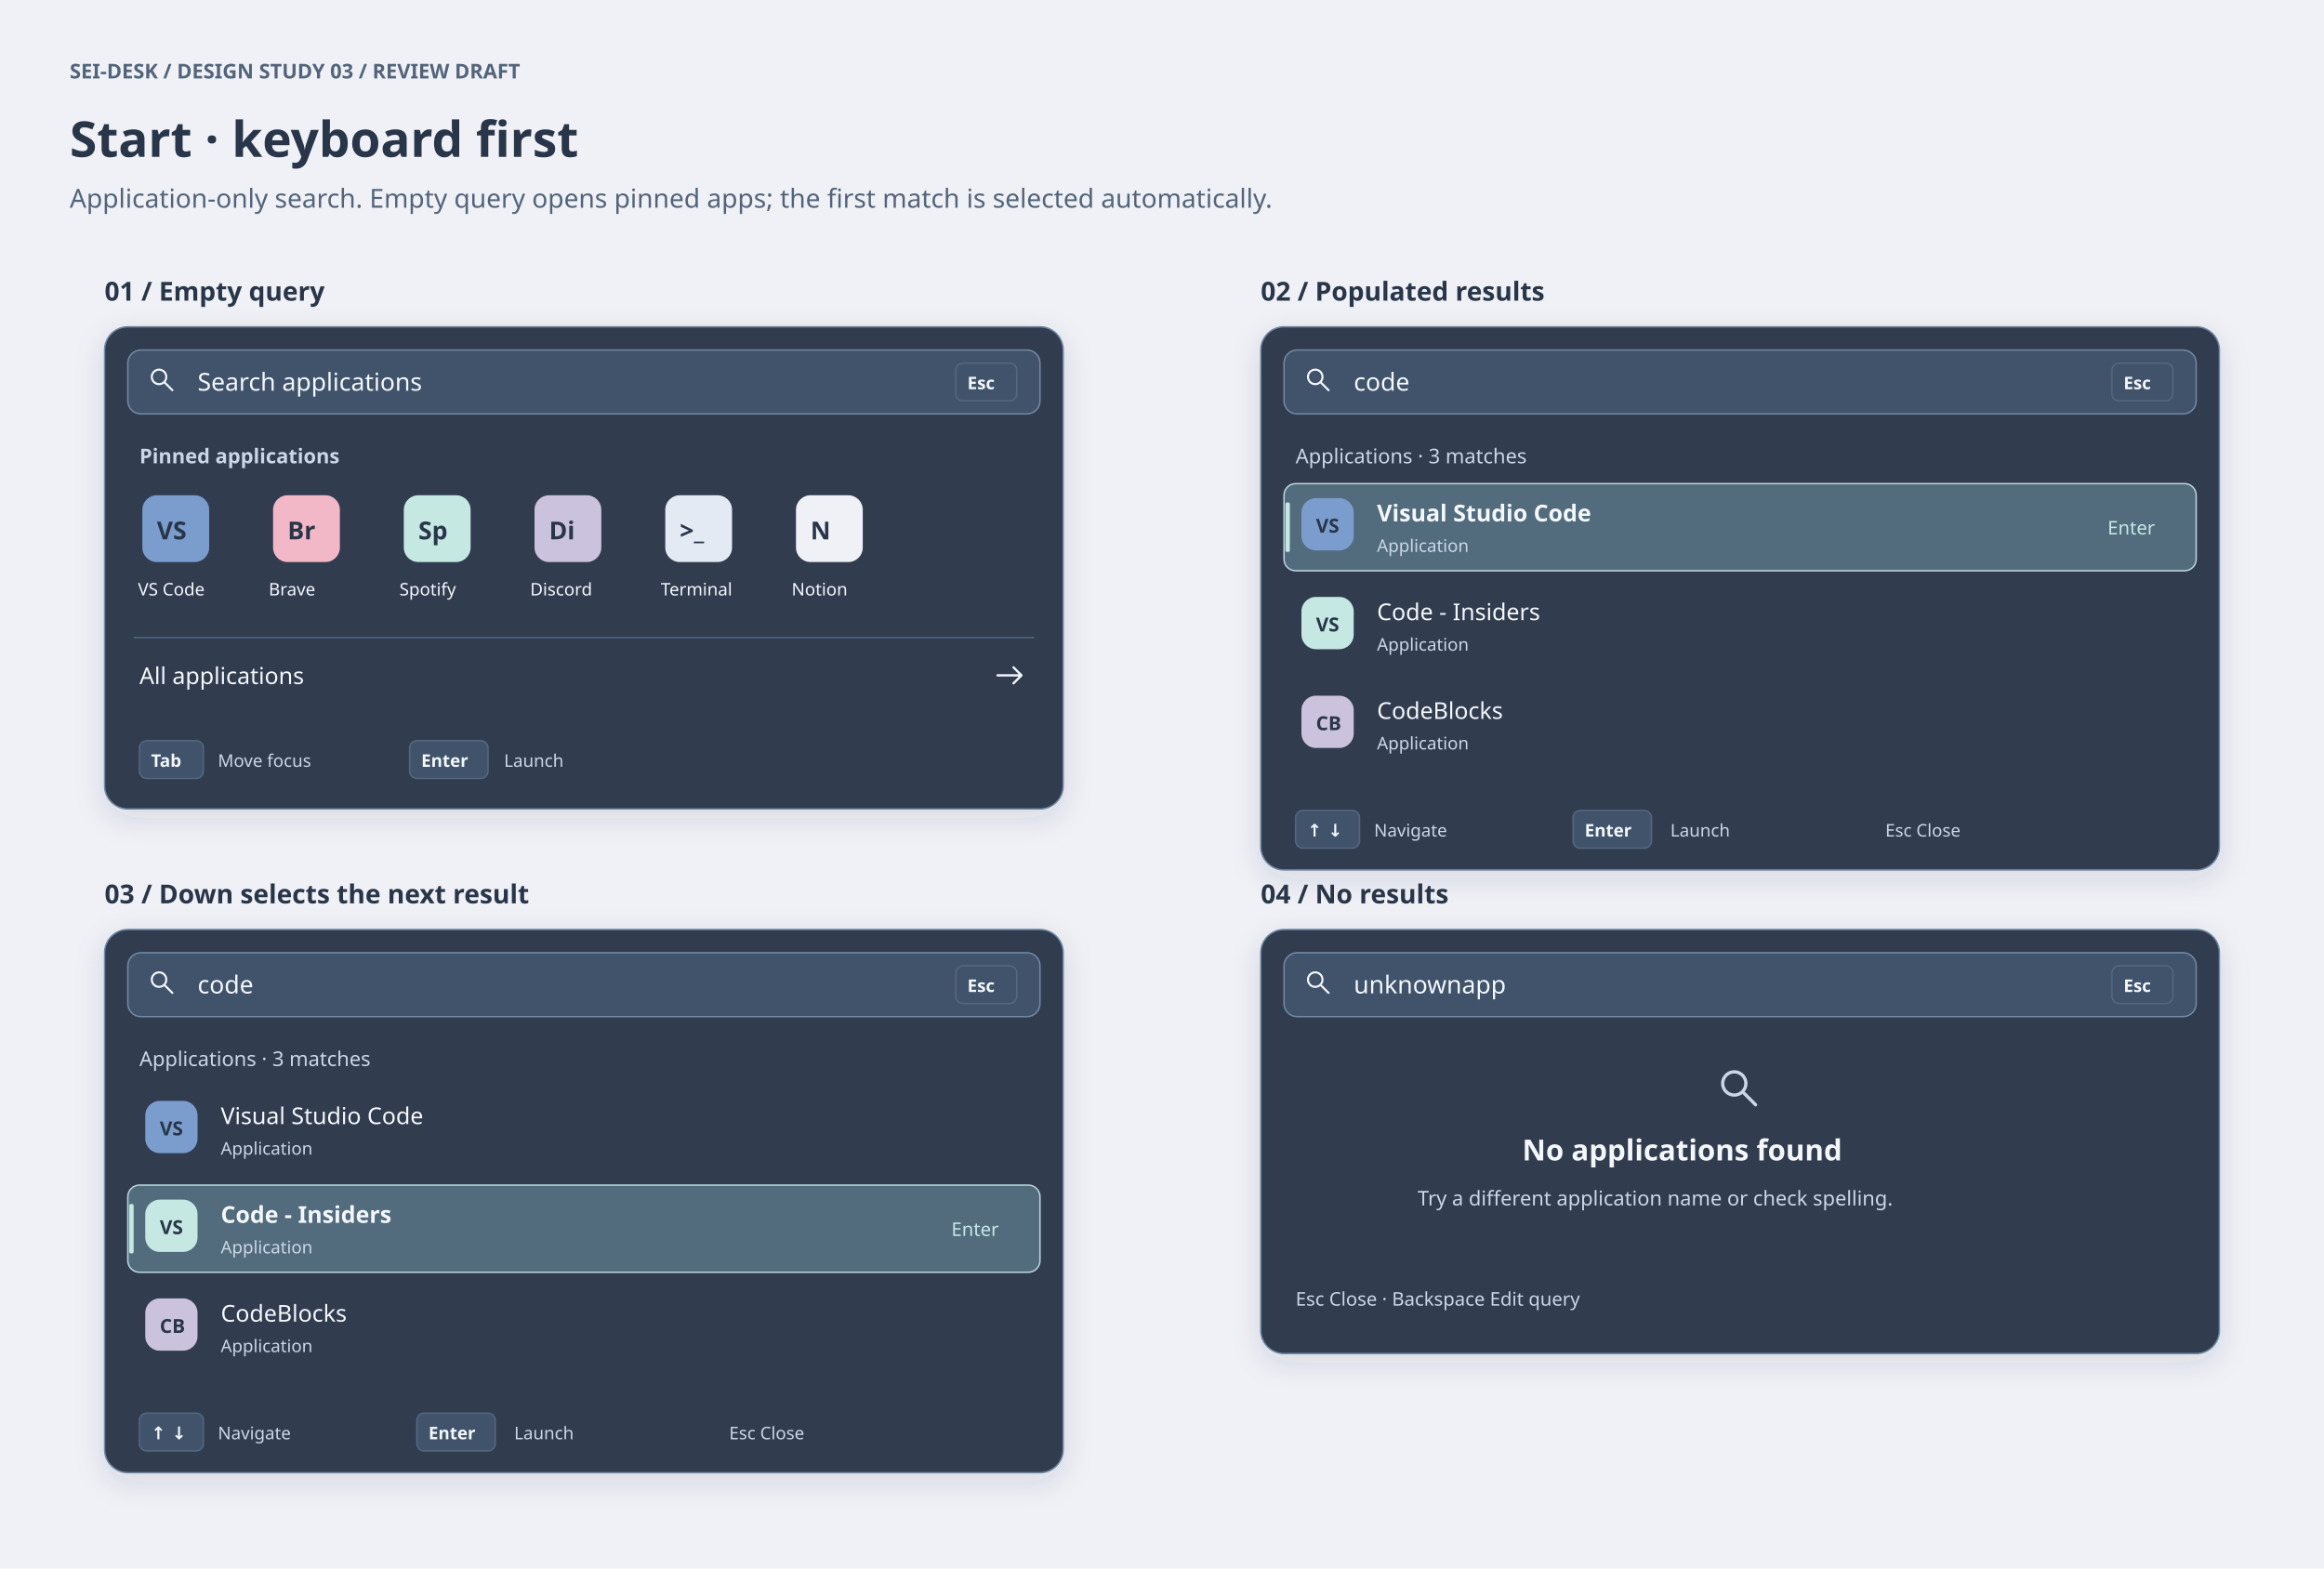
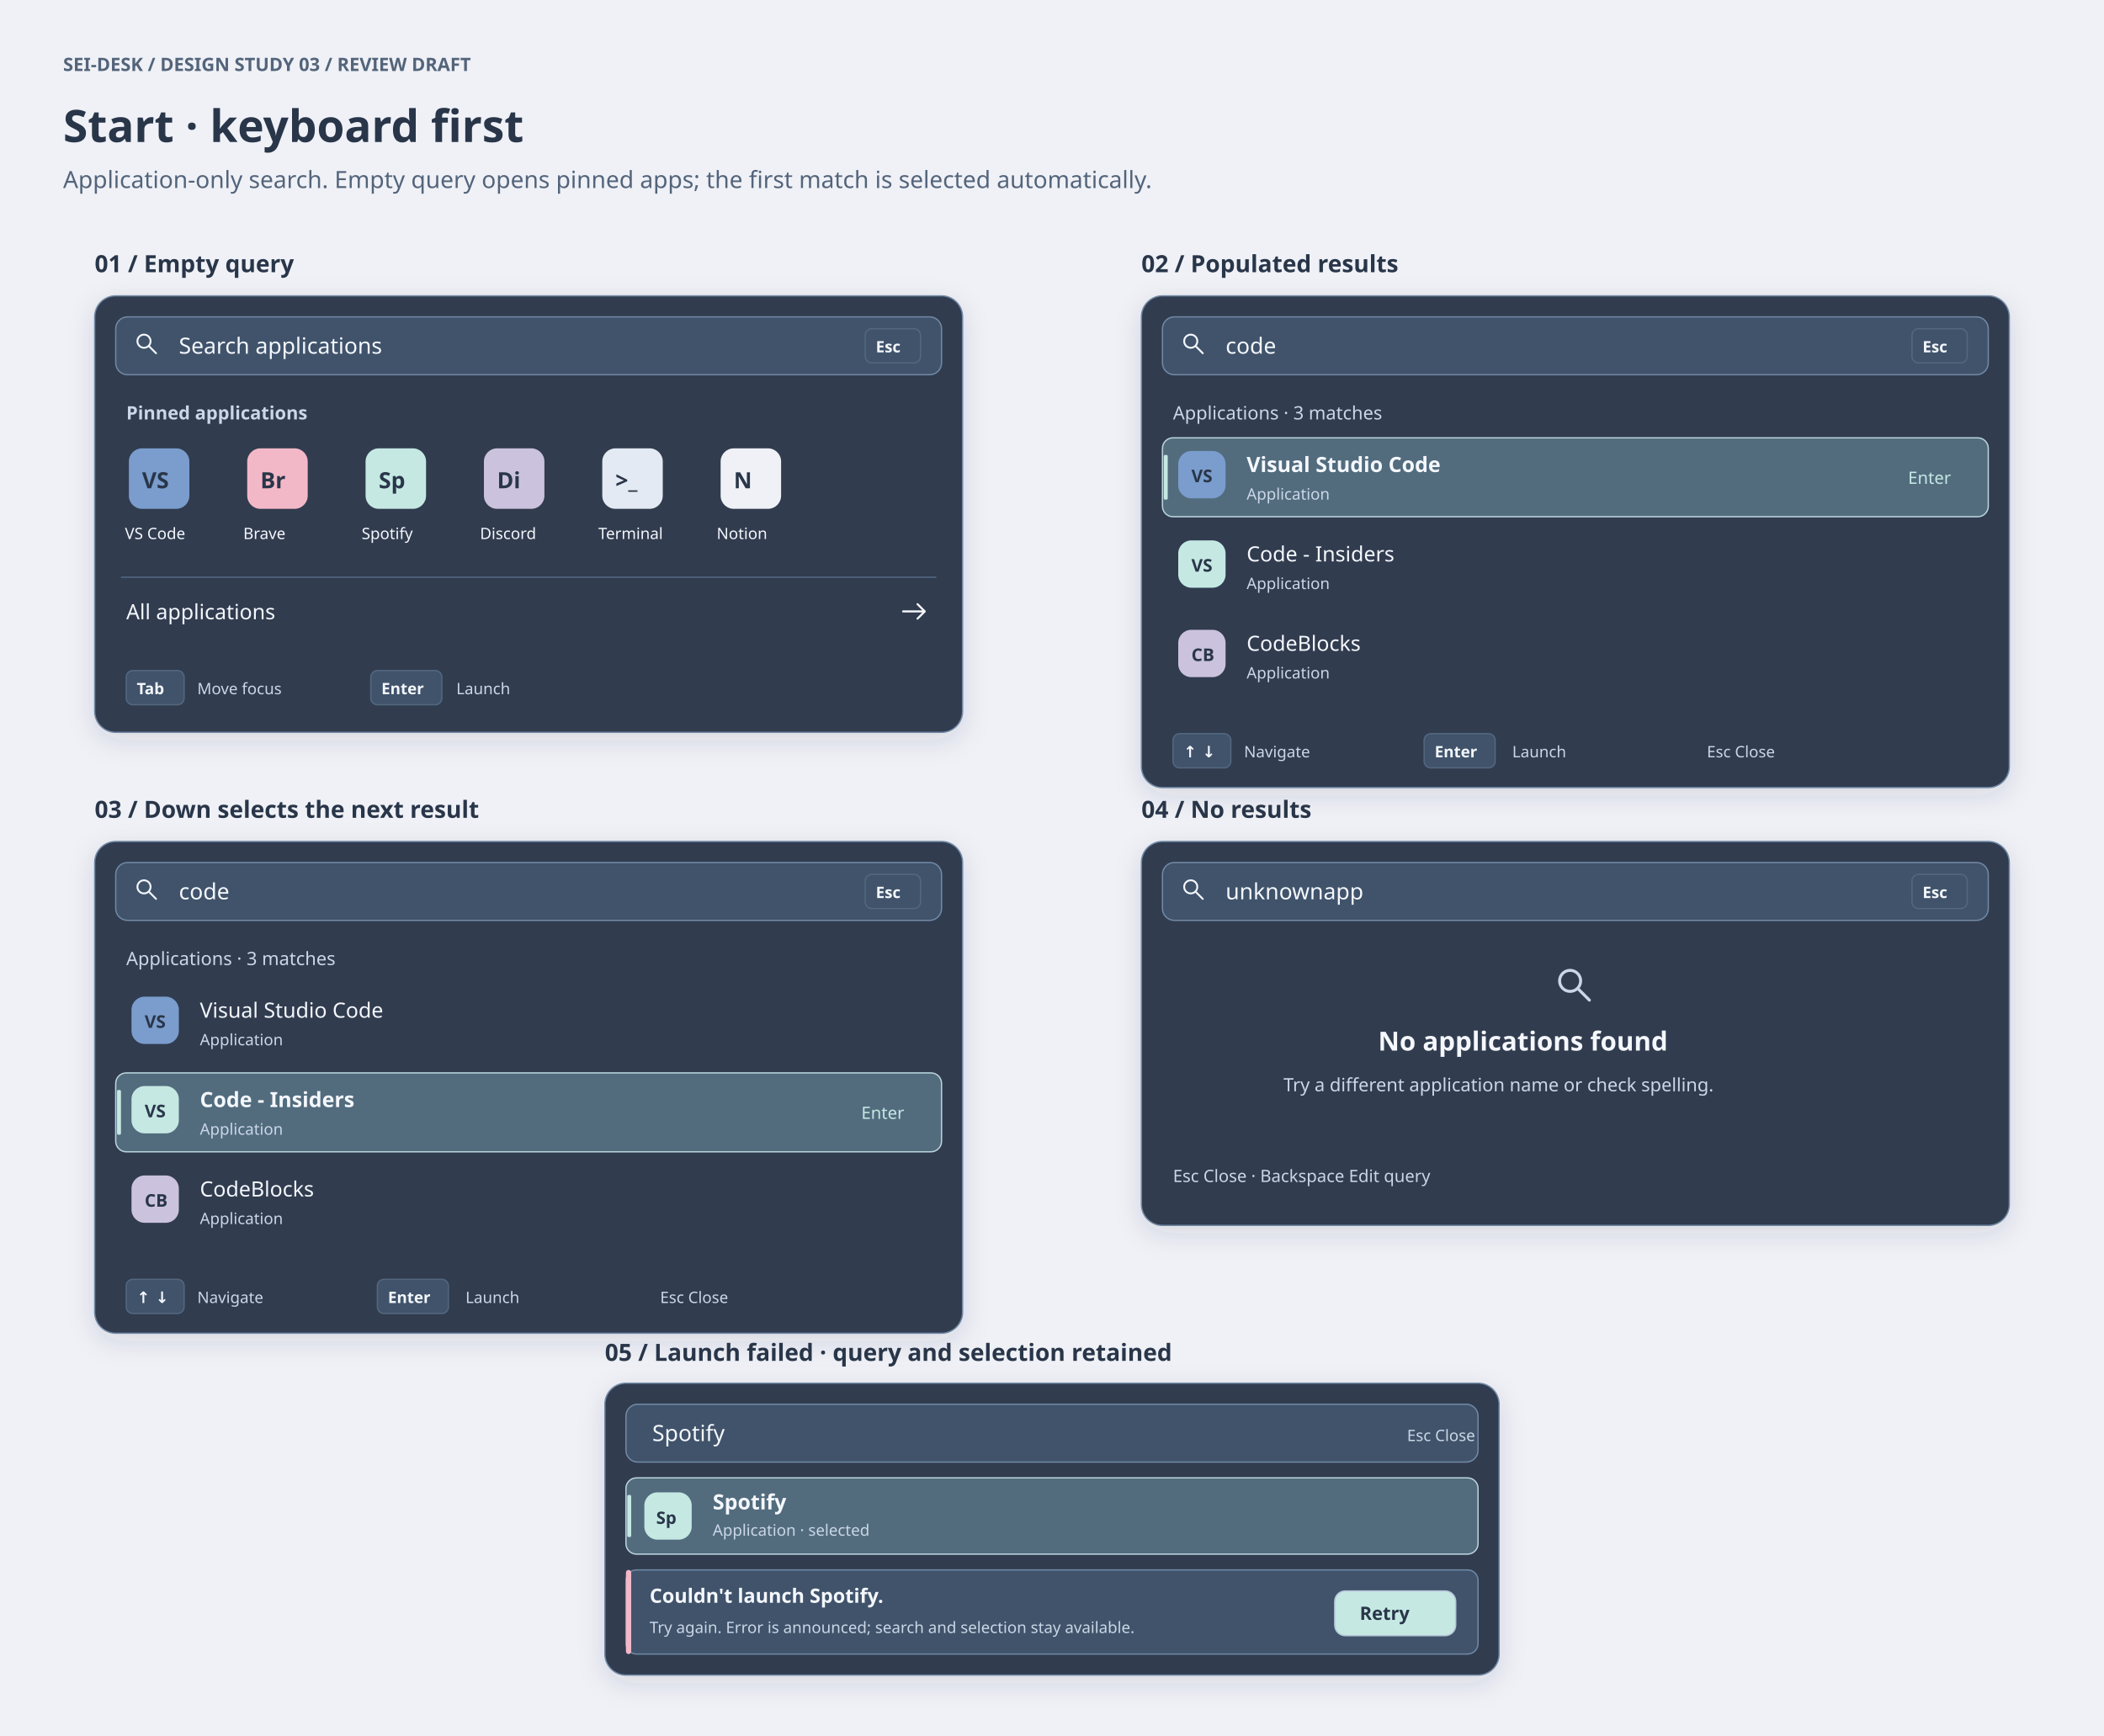
- <svg xmlns="http://www.w3.org/2000/svg" width="1600" height="1080" viewBox="0 0 1600 1080">
+ <svg xmlns="http://www.w3.org/2000/svg" width="1600" height="1320" viewBox="0 0 1600 1320">
  <defs>
    <linearGradient id="sky" x2=".2" y2="1">
      <stop stop-color="#7A9DCD" />
      <stop offset=".52" stop-color="#CBC2DE" />
      <stop offset=".76" stop-color="#F3B8C8" />
      <stop offset="1" stop-color="#9FBAE0" />
    </linearGradient>
    <linearGradient id="lake" x2="0" y2="1">
      <stop stop-color="#AABCD7" />
      <stop offset="1" stop-color="#7A9DCD" />
    </linearGradient>
    <filter id="shadow" x="-20%" y="-30%" width="140%" height="170%">
      <feDropShadow dx="0" dy="6" stdDeviation="10" flood-color="#293649" flood-opacity=".13" />
    </filter>
  </defs>
-   <rect width="1600" height="1080" fill="#EFF1F7" />
+   <rect width="1600" height="1380" fill="#EFF1F7" />
  <text x="48" y="54" font-family="Segoe UI, sans-serif" font-size="14" fill="#53647A" font-weight="600">SEI-DESK   /   DESIGN STUDY 03   /   REVIEW DRAFT</text>
  <text x="48" y="108" font-family="Segoe UI, sans-serif" font-size="34" fill="#293649" font-weight="600">Start · keyboard first</text>
  <text x="48" y="143" font-family="Segoe UI, sans-serif" font-size="18" fill="#53647A" font-weight="400">Application-only search. Empty query opens pinned apps; the first match is selected automatically.</text>
  <text x="72" y="207" font-family="Segoe UI, sans-serif" font-size="18" fill="#293649" font-weight="600">01 / Empty query</text>
  <rect x="72" y="225" width="660" height="332" rx="16" fill="#293649" stroke="#7188A4" fill-opacity=".96" filter="url(#shadow)" />
  <rect x="88" y="241" width="628" height="44" rx="9" fill="#40536B" stroke="#7188A4" />
  <g transform="translate(102 252) scale(0.8333333)" stroke="#F4F7FC" stroke-width="1.7" stroke-linecap="round" stroke-linejoin="round" fill="none">
    <circle cx="9" cy="9" r="6" />
    <path d="m14 14 6 6" />
  </g>
  <text x="136" y="269" font-family="Segoe UI, sans-serif" font-size="17" fill="#F4F7FC" font-weight="400">Search applications</text>
  <rect x="658" y="250" width="42" height="26" rx="5" fill="#40536B" stroke="#53677F" />
  <text x="666" y="268" font-family="Segoe UI, sans-serif" font-size="12" fill="#F4F7FC" font-weight="600">Esc</text>
  <text x="96" y="319" font-family="Segoe UI, sans-serif" font-size="14" fill="#CBD7E6" font-weight="600">Pinned applications</text>
  <rect x="98" y="341" width="46" height="46" rx="10" fill="#7A9DCD" stroke="none" />
  <text x="108" y="371.36" font-family="Segoe UI, sans-serif" font-size="17.02" fill="#293649" font-weight="600">VS</text>
  <text x="95" y="410" font-family="Segoe UI, sans-serif" font-size="12" fill="#F4F7FC" font-weight="400">VS Code</text>
  <rect x="188" y="341" width="46" height="46" rx="10" fill="#F3B8C8" stroke="none" />
  <text x="198" y="371.36" font-family="Segoe UI, sans-serif" font-size="17.02" fill="#293649" font-weight="600">Br</text>
  <text x="185" y="410" font-family="Segoe UI, sans-serif" font-size="12" fill="#F4F7FC" font-weight="400">Brave</text>
  <rect x="278" y="341" width="46" height="46" rx="10" fill="#C5E8E3" stroke="none" />
  <text x="288" y="371.36" font-family="Segoe UI, sans-serif" font-size="17.02" fill="#293649" font-weight="600">Sp</text>
  <text x="275" y="410" font-family="Segoe UI, sans-serif" font-size="12" fill="#F4F7FC" font-weight="400">Spotify</text>
  <rect x="368" y="341" width="46" height="46" rx="10" fill="#CBC2DE" stroke="none" />
  <text x="378" y="371.36" font-family="Segoe UI, sans-serif" font-size="17.02" fill="#293649" font-weight="600">Di</text>
  <text x="365" y="410" font-family="Segoe UI, sans-serif" font-size="12" fill="#F4F7FC" font-weight="400">Discord</text>
  <rect x="458" y="341" width="46" height="46" rx="10" fill="#E3EAF3" stroke="none" />
  <text x="468" y="371.36" font-family="Segoe UI, sans-serif" font-size="17.02" fill="#293649" font-weight="600">&gt;_</text>
  <text x="455" y="410" font-family="Segoe UI, sans-serif" font-size="12" fill="#F4F7FC" font-weight="400">Terminal</text>
  <rect x="548" y="341" width="46" height="46" rx="10" fill="#EFF1F7" stroke="none" />
  <text x="558" y="371.36" font-family="Segoe UI, sans-serif" font-size="17.02" fill="#293649" font-weight="600">N</text>
  <text x="545" y="410" font-family="Segoe UI, sans-serif" font-size="12" fill="#F4F7FC" font-weight="400">Notion</text>
  <path d="M92 439 L712 439" stroke="#53677F" stroke-width="1" fill="none" />
  <text x="96" y="471" font-family="Segoe UI, sans-serif" font-size="16" fill="#F4F7FC" font-weight="400">All applications</text>
  <g transform="translate(684 454) scale(0.9166667)" stroke="#F4F7FC" stroke-width="1.7" stroke-linecap="round" stroke-linejoin="round" fill="none">
    <path d="M3 12h18m-6-6 6 6-6 6" />
  </g>
  <rect x="96" y="510" width="44" height="26" rx="5" fill="#40536B" stroke="#53677F" />
  <text x="104" y="528" font-family="Segoe UI, sans-serif" font-size="12" fill="#F4F7FC" font-weight="600">Tab</text>
  <text x="150" y="528" font-family="Segoe UI, sans-serif" font-size="12" fill="#CBD7E6" font-weight="400">Move focus</text>
  <rect x="282" y="510" width="54" height="26" rx="5" fill="#40536B" stroke="#53677F" />
  <text x="290" y="528" font-family="Segoe UI, sans-serif" font-size="12" fill="#F4F7FC" font-weight="600">Enter</text>
  <text x="347" y="528" font-family="Segoe UI, sans-serif" font-size="12" fill="#CBD7E6" font-weight="400">Launch</text>
  <text x="868" y="207" font-family="Segoe UI, sans-serif" font-size="18" fill="#293649" font-weight="600">02 / Populated results</text>
  <rect x="868" y="225" width="660" height="374" rx="16" fill="#293649" stroke="#7188A4" fill-opacity=".96" filter="url(#shadow)" />
  <rect x="884" y="241" width="628" height="44" rx="9" fill="#40536B" stroke="#7188A4" />
  <g transform="translate(898 252) scale(0.8333333)" stroke="#F4F7FC" stroke-width="1.7" stroke-linecap="round" stroke-linejoin="round" fill="none">
    <circle cx="9" cy="9" r="6" />
    <path d="m14 14 6 6" />
  </g>
  <text x="932" y="269" font-family="Segoe UI, sans-serif" font-size="17" fill="#F4F7FC" font-weight="400">code</text>
  <rect x="1454" y="250" width="42" height="26" rx="5" fill="#40536B" stroke="#53677F" />
  <text x="1462" y="268" font-family="Segoe UI, sans-serif" font-size="12" fill="#F4F7FC" font-weight="600">Esc</text>
  <text x="892" y="319" font-family="Segoe UI, sans-serif" font-size="14" fill="#CBD7E6" font-weight="400">Applications · 3 matches</text>
  <rect x="884" y="333" width="628" height="60" rx="8" fill="#526C7E" stroke="#B9D3DC" />
  <rect x="885" y="346" width="3" height="34" rx="1" fill="#C5E8E3" stroke="none" />
  <rect x="896" y="343" width="36" height="36" rx="10" fill="#7A9DCD" stroke="none" />
  <text x="906" y="366.76" font-family="Segoe UI, sans-serif" font-size="13.32" fill="#293649" font-weight="600">VS</text>
  <text x="948" y="359" font-family="Segoe UI, sans-serif" font-size="16" fill="#F4F7FC" font-weight="600">Visual Studio Code</text>
  <text x="948" y="380" font-family="Segoe UI, sans-serif" font-size="12" fill="#CBD7E6" font-weight="400">Application</text>
  <text x="1451" y="368" font-family="Segoe UI, sans-serif" font-size="13" fill="#C5E8E3" font-weight="400">Enter</text>
  <rect x="896" y="411" width="36" height="36" rx="10" fill="#C5E8E3" stroke="none" />
  <text x="906" y="434.76" font-family="Segoe UI, sans-serif" font-size="13.32" fill="#293649" font-weight="600">VS</text>
  <text x="948" y="427" font-family="Segoe UI, sans-serif" font-size="16" fill="#F4F7FC" font-weight="400">Code - Insiders</text>
  <text x="948" y="448" font-family="Segoe UI, sans-serif" font-size="12" fill="#CBD7E6" font-weight="400">Application</text>
  <rect x="896" y="479" width="36" height="36" rx="10" fill="#CBC2DE" stroke="none" />
  <text x="906" y="502.76" font-family="Segoe UI, sans-serif" font-size="13.32" fill="#293649" font-weight="600">CB</text>
  <text x="948" y="495" font-family="Segoe UI, sans-serif" font-size="16" fill="#F4F7FC" font-weight="400">CodeBlocks</text>
  <text x="948" y="516" font-family="Segoe UI, sans-serif" font-size="12" fill="#CBD7E6" font-weight="400">Application</text>
  <rect x="892" y="558" width="44" height="26" rx="5" fill="#40536B" stroke="#53677F" />
  <text x="900" y="576" font-family="Segoe UI, sans-serif" font-size="12" fill="#F4F7FC" font-weight="600">↑ ↓</text>
  <text x="946" y="576" font-family="Segoe UI, sans-serif" font-size="12" fill="#CBD7E6" font-weight="400">Navigate</text>
  <rect x="1083" y="558" width="54" height="26" rx="5" fill="#40536B" stroke="#53677F" />
  <text x="1091" y="576" font-family="Segoe UI, sans-serif" font-size="12" fill="#F4F7FC" font-weight="600">Enter</text>
  <text x="1150" y="576" font-family="Segoe UI, sans-serif" font-size="12" fill="#CBD7E6" font-weight="400">Launch</text>
  <text x="1298" y="576" font-family="Segoe UI, sans-serif" font-size="12" fill="#CBD7E6" font-weight="400">Esc  Close</text>
  <text x="72" y="622" font-family="Segoe UI, sans-serif" font-size="18" fill="#293649" font-weight="600">03 / Down selects the next result</text>
  <rect x="72" y="640" width="660" height="374" rx="16" fill="#293649" stroke="#7188A4" fill-opacity=".96" filter="url(#shadow)" />
  <rect x="88" y="656" width="628" height="44" rx="9" fill="#40536B" stroke="#7188A4" />
  <g transform="translate(102 667) scale(0.8333333)" stroke="#F4F7FC" stroke-width="1.7" stroke-linecap="round" stroke-linejoin="round" fill="none">
    <circle cx="9" cy="9" r="6" />
    <path d="m14 14 6 6" />
  </g>
  <text x="136" y="684" font-family="Segoe UI, sans-serif" font-size="17" fill="#F4F7FC" font-weight="400">code</text>
  <rect x="658" y="665" width="42" height="26" rx="5" fill="#40536B" stroke="#53677F" />
  <text x="666" y="683" font-family="Segoe UI, sans-serif" font-size="12" fill="#F4F7FC" font-weight="600">Esc</text>
  <text x="96" y="734" font-family="Segoe UI, sans-serif" font-size="14" fill="#CBD7E6" font-weight="400">Applications · 3 matches</text>
  <rect x="100" y="758" width="36" height="36" rx="10" fill="#7A9DCD" stroke="none" />
  <text x="110" y="781.76" font-family="Segoe UI, sans-serif" font-size="13.32" fill="#293649" font-weight="600">VS</text>
  <text x="152" y="774" font-family="Segoe UI, sans-serif" font-size="16" fill="#F4F7FC" font-weight="400">Visual Studio Code</text>
  <text x="152" y="795" font-family="Segoe UI, sans-serif" font-size="12" fill="#CBD7E6" font-weight="400">Application</text>
  <rect x="88" y="816" width="628" height="60" rx="8" fill="#526C7E" stroke="#B9D3DC" />
  <rect x="89" y="829" width="3" height="34" rx="1" fill="#C5E8E3" stroke="none" />
  <rect x="100" y="826" width="36" height="36" rx="10" fill="#C5E8E3" stroke="none" />
  <text x="110" y="849.76" font-family="Segoe UI, sans-serif" font-size="13.32" fill="#293649" font-weight="600">VS</text>
  <text x="152" y="842" font-family="Segoe UI, sans-serif" font-size="16" fill="#F4F7FC" font-weight="600">Code - Insiders</text>
  <text x="152" y="863" font-family="Segoe UI, sans-serif" font-size="12" fill="#CBD7E6" font-weight="400">Application</text>
  <text x="655" y="851" font-family="Segoe UI, sans-serif" font-size="13" fill="#C5E8E3" font-weight="400">Enter</text>
  <rect x="100" y="894" width="36" height="36" rx="10" fill="#CBC2DE" stroke="none" />
  <text x="110" y="917.76" font-family="Segoe UI, sans-serif" font-size="13.32" fill="#293649" font-weight="600">CB</text>
  <text x="152" y="910" font-family="Segoe UI, sans-serif" font-size="16" fill="#F4F7FC" font-weight="400">CodeBlocks</text>
  <text x="152" y="931" font-family="Segoe UI, sans-serif" font-size="12" fill="#CBD7E6" font-weight="400">Application</text>
  <rect x="96" y="973" width="44" height="26" rx="5" fill="#40536B" stroke="#53677F" />
  <text x="104" y="991" font-family="Segoe UI, sans-serif" font-size="12" fill="#F4F7FC" font-weight="600">↑ ↓</text>
  <text x="150" y="991" font-family="Segoe UI, sans-serif" font-size="12" fill="#CBD7E6" font-weight="400">Navigate</text>
  <rect x="287" y="973" width="54" height="26" rx="5" fill="#40536B" stroke="#53677F" />
  <text x="295" y="991" font-family="Segoe UI, sans-serif" font-size="12" fill="#F4F7FC" font-weight="600">Enter</text>
  <text x="354" y="991" font-family="Segoe UI, sans-serif" font-size="12" fill="#CBD7E6" font-weight="400">Launch</text>
  <text x="502" y="991" font-family="Segoe UI, sans-serif" font-size="12" fill="#CBD7E6" font-weight="400">Esc  Close</text>
  <text x="868" y="622" font-family="Segoe UI, sans-serif" font-size="18" fill="#293649" font-weight="600">04 / No results</text>
  <rect x="868" y="640" width="660" height="292" rx="16" fill="#293649" stroke="#7188A4" fill-opacity=".96" filter="url(#shadow)" />
  <rect x="884" y="656" width="628" height="44" rx="9" fill="#40536B" stroke="#7188A4" />
  <g transform="translate(898 667) scale(0.8333333)" stroke="#F4F7FC" stroke-width="1.7" stroke-linecap="round" stroke-linejoin="round" fill="none">
    <circle cx="9" cy="9" r="6" />
    <path d="m14 14 6 6" />
  </g>
  <text x="932" y="684" font-family="Segoe UI, sans-serif" font-size="17" fill="#F4F7FC" font-weight="400">unknownapp</text>
  <rect x="1454" y="665" width="42" height="26" rx="5" fill="#40536B" stroke="#53677F" />
  <text x="1462" y="683" font-family="Segoe UI, sans-serif" font-size="12" fill="#F4F7FC" font-weight="600">Esc</text>
  <g transform="translate(1182 734) scale(1.333333)" stroke="#CBD7E6" stroke-width="1.7" stroke-linecap="round" stroke-linejoin="round" fill="none">
    <circle cx="9" cy="9" r="6" />
    <path d="m14 14 6 6" />
  </g>
  <text x="1048" y="799" font-family="Segoe UI, sans-serif" font-size="20" fill="#F4F7FC" font-weight="600">No applications found</text>
  <text x="976" y="830" font-family="Segoe UI, sans-serif" font-size="14" fill="#CBD7E6" font-weight="400">Try a different application name or check spelling.</text>
  <text x="892" y="899" font-family="Segoe UI, sans-serif" font-size="13" fill="#CBD7E6" font-weight="400">Esc  Close     ·     Backspace  Edit query</text>
+   <text x="460" y="1035" font-family="Segoe UI, sans-serif" font-size="18" fill="#293649" font-weight="600">05 / Launch failed · query and selection retained</text>
+   <rect x="460" y="1052" width="680" height="222" rx="16" fill="#293649" stroke="#7188A4" fill-opacity=".96" filter="url(#shadow)" />
+   <rect x="476" y="1068" width="648" height="44" rx="9" fill="#40536B" stroke="#7188A4" />
+   <text x="496" y="1096" font-family="Segoe UI, sans-serif" font-size="17" fill="#F4F7FC">Spotify</text>
+   <text x="1070" y="1096" font-family="Segoe UI, sans-serif" font-size="12" fill="#CBD7E6">Esc  Close</text>
+   <rect x="476" y="1124" width="648" height="58" rx="8" fill="#526C7E" stroke="#B9D3DC" />
+   <rect x="477" y="1137" width="3" height="32" rx="1" fill="#C5E8E3" />
+   <rect x="490" y="1135" width="36" height="36" rx="10" fill="#C5E8E3" />
+   <text x="499" y="1159" font-family="Segoe UI, sans-serif" font-size="13" fill="#293649" font-weight="600">Sp</text>
+   <text x="542" y="1148" font-family="Segoe UI, sans-serif" font-size="16" fill="#F4F7FC" font-weight="600">Spotify</text>
+   <text x="542" y="1168" font-family="Segoe UI, sans-serif" font-size="12" fill="#CBD7E6">Application · selected</text>
+   <rect x="476" y="1194" width="648" height="64" rx="8" fill="#40536B" stroke="#7188A4" />
+   <rect x="476" y="1194" width="4" height="64" rx="2" fill="#F3B8C8" stroke="none" />
+   <text x="494" y="1219" font-family="Segoe UI, sans-serif" font-size="15" fill="#F4F7FC" font-weight="600">Couldn't launch Spotify.</text>
+   <text x="494" y="1242" font-family="Segoe UI, sans-serif" font-size="12" fill="#CBD7E6">Try again. Error is announced; search and selection stay available.</text>
+   <rect x="1015" y="1210" width="92" height="34" rx="8" fill="#C5E8E3" stroke="#B7C6DA" />
+   <text x="1034" y="1232" font-family="Segoe UI, sans-serif" font-size="14" fill="#293649" font-weight="600">Retry</text>
</svg>
